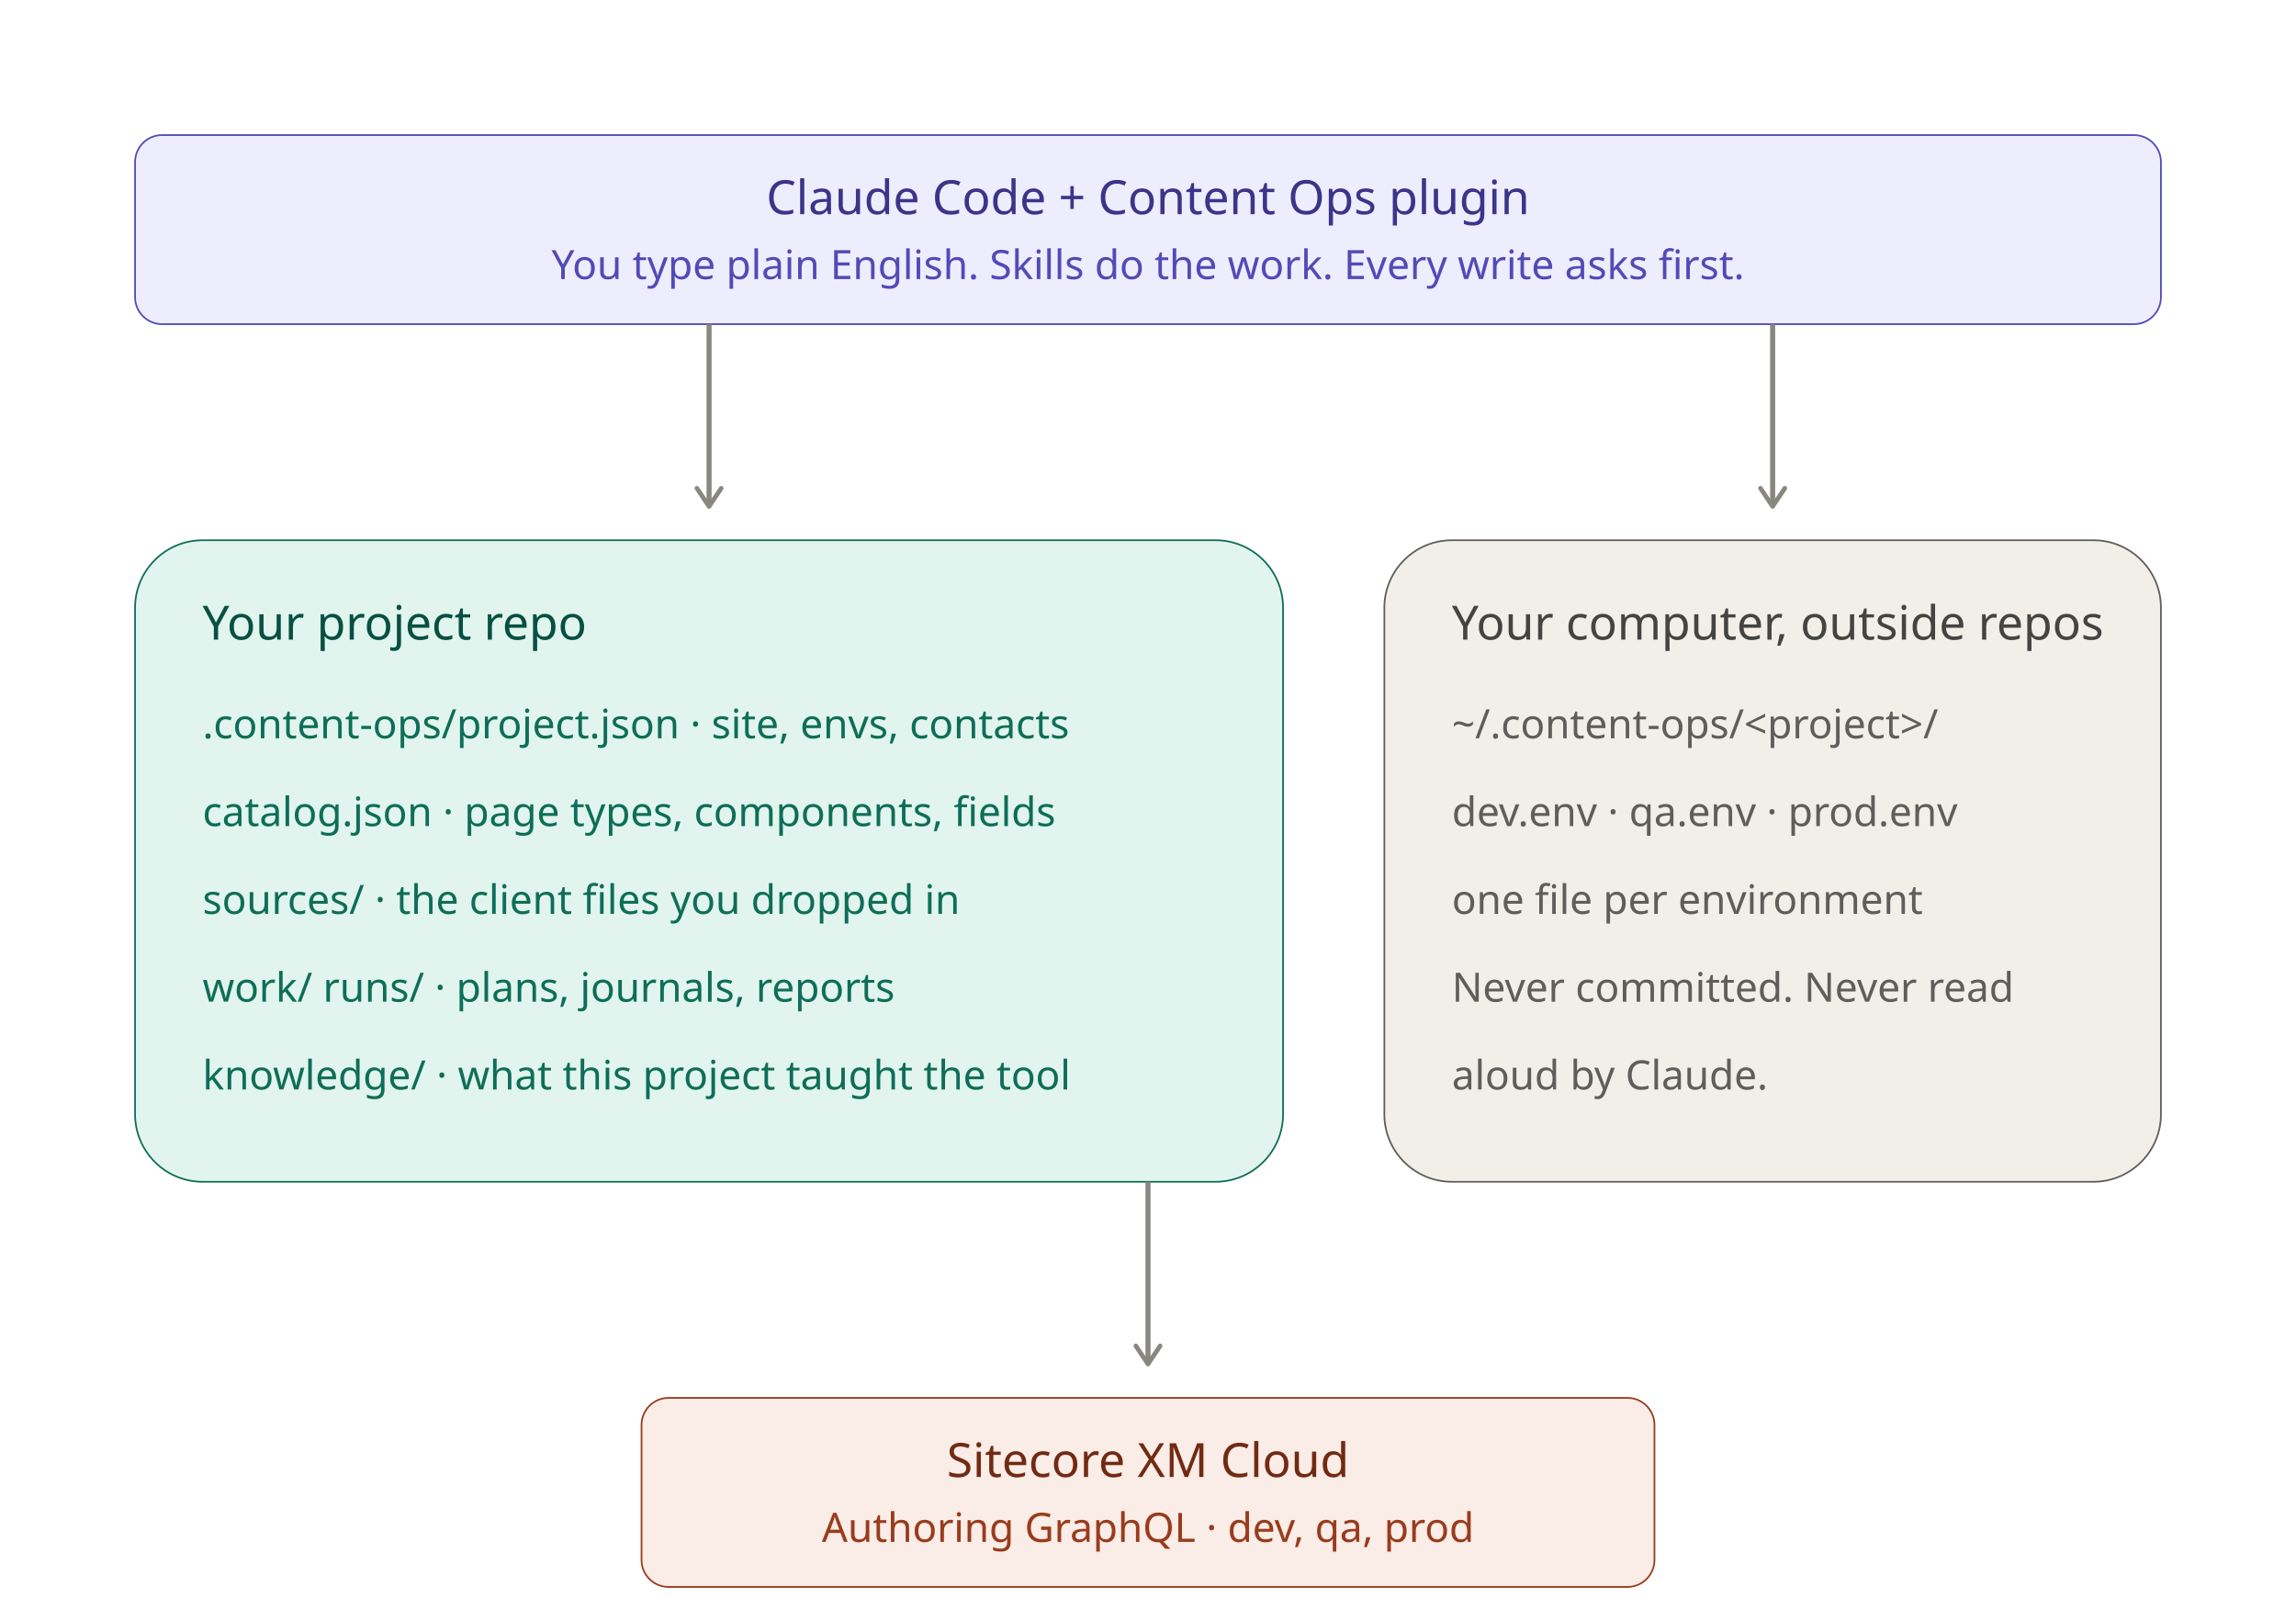
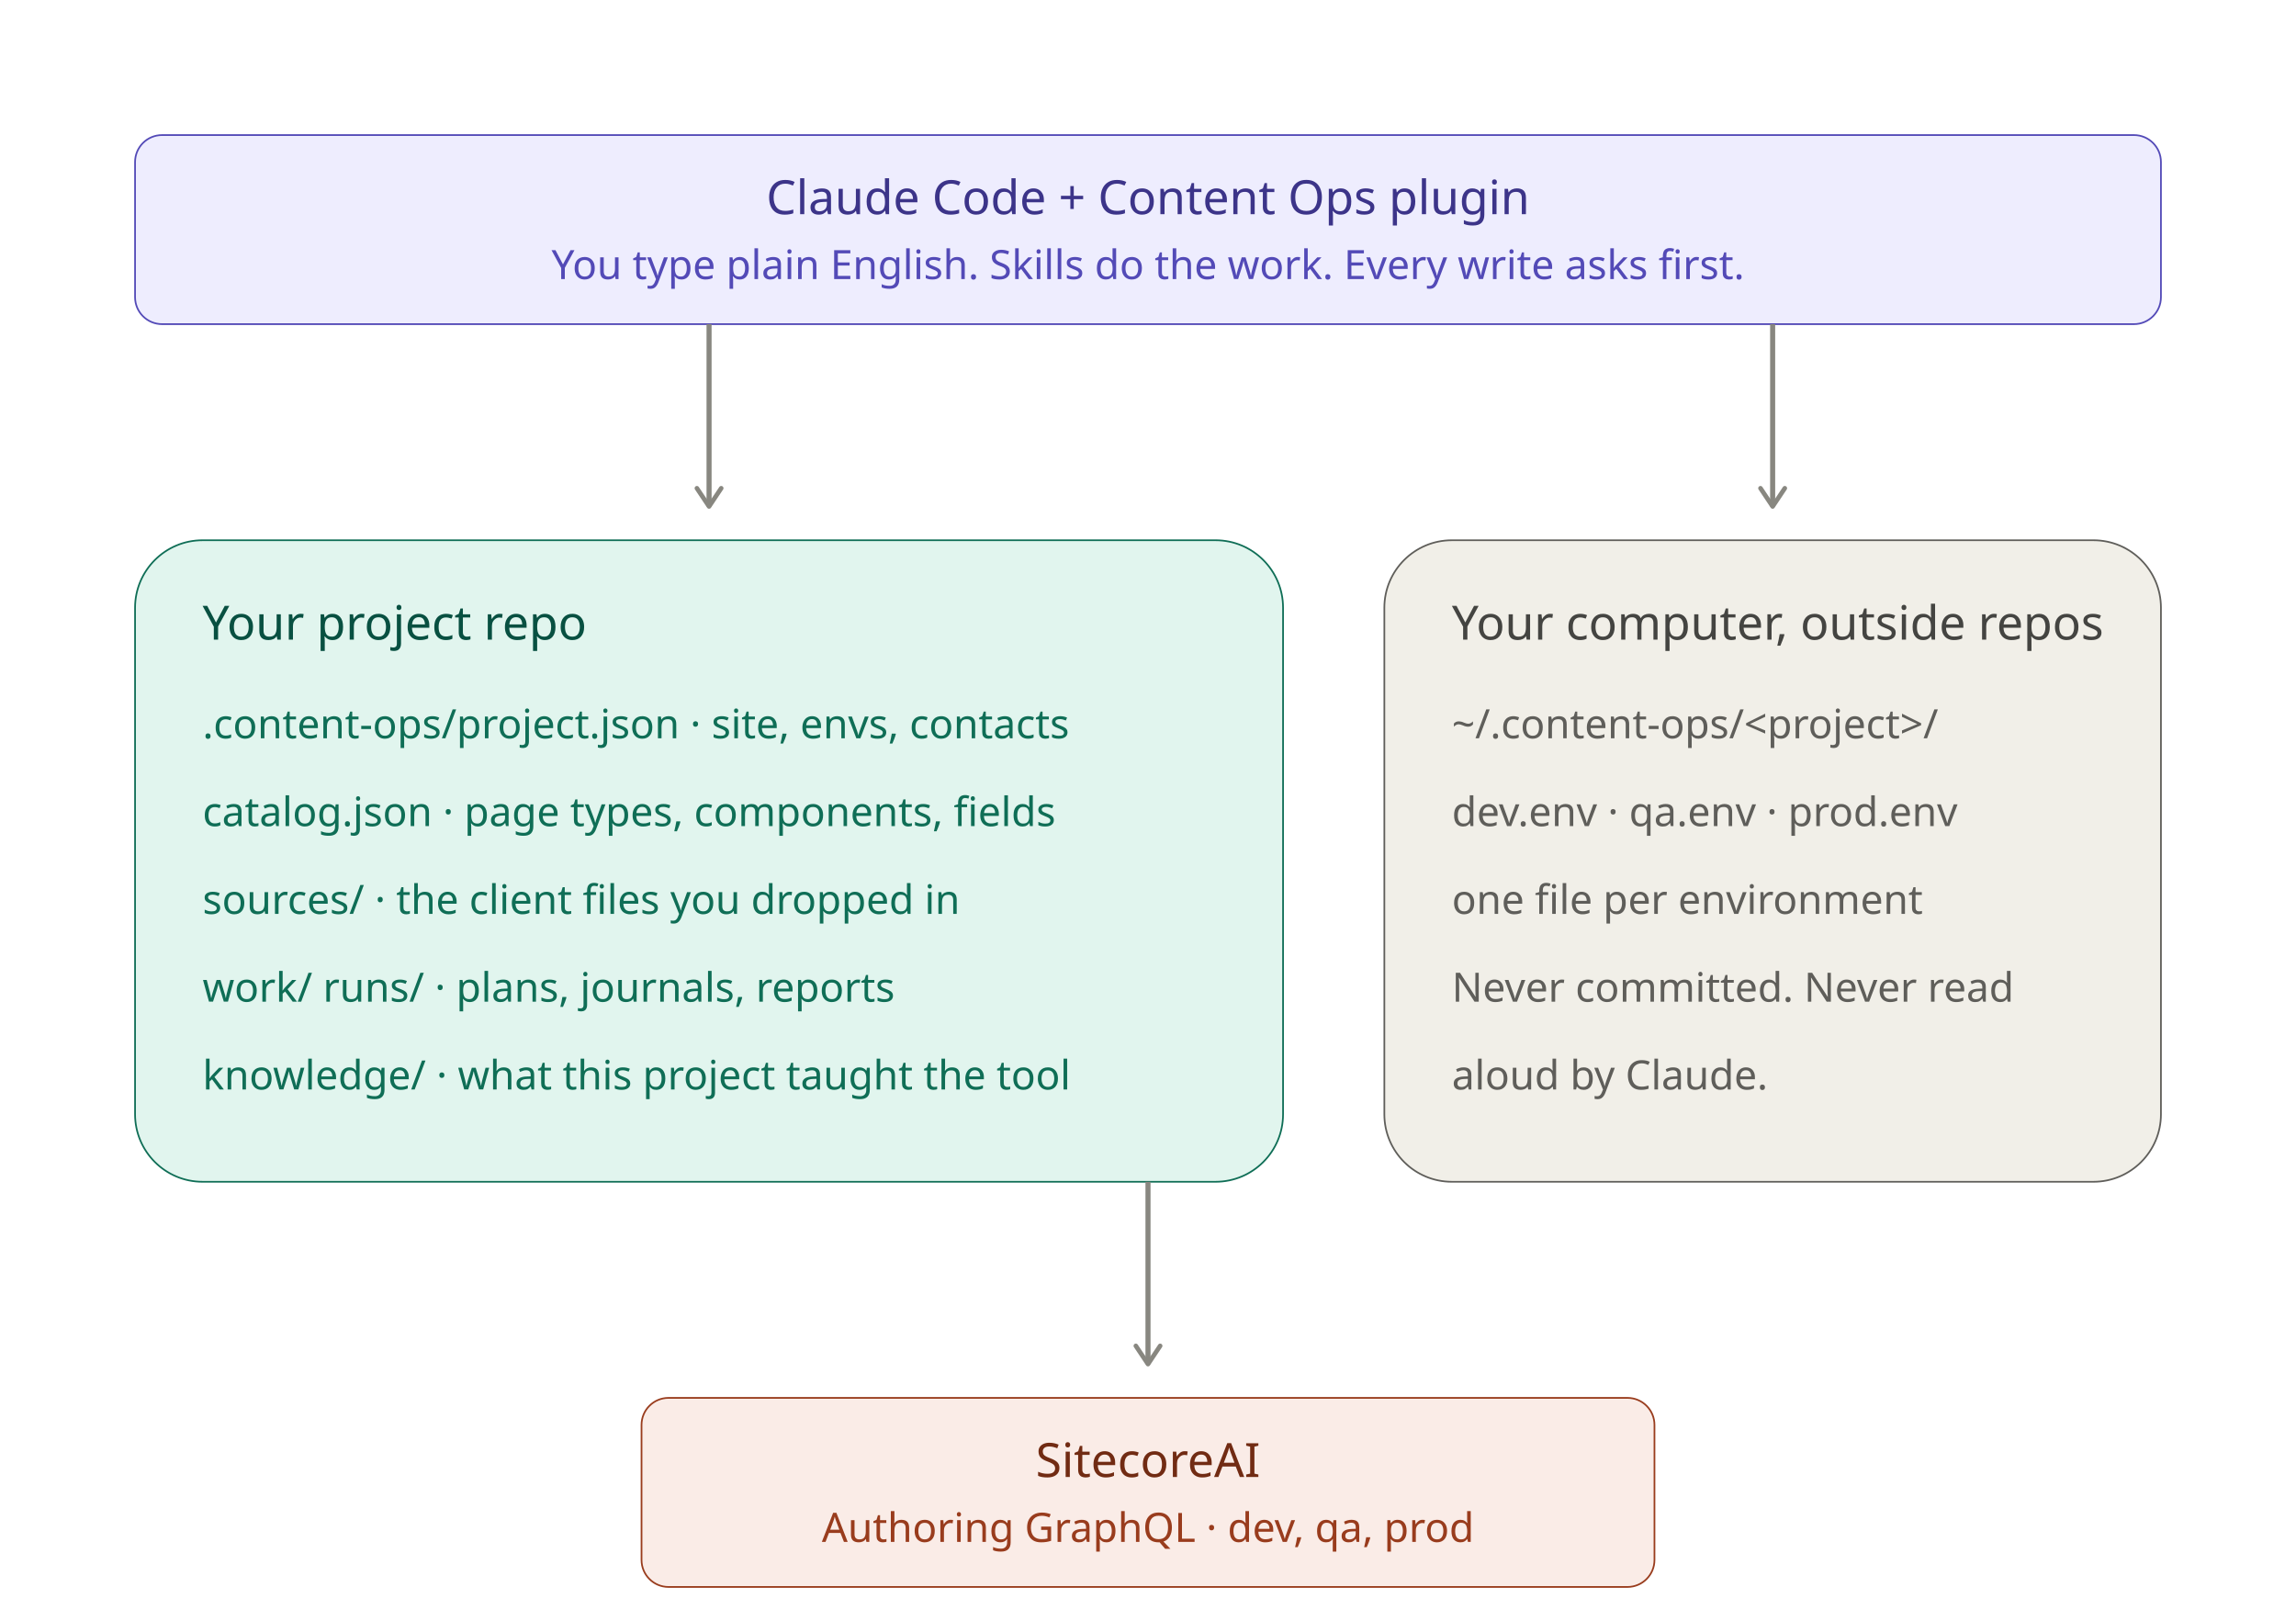
<svg xmlns="http://www.w3.org/2000/svg" viewBox="0 0 680 480" width="100%" role="img" aria-labelledby="t1 d1">
  <style>
    .dg text { font-family: "IBM Plex Sans", system-ui, sans-serif; }
    .dg .h { font-size: 14px; font-weight: 500; }
    .dg .s { font-size: 12px; }
    .dg line { stroke: var(--d-line, #888780); stroke-width: 1.5; }
  </style>
  <defs>
    <marker id="wtl-arrow" viewBox="0 0 10 10" refX="8" refY="5" markerWidth="6" markerHeight="6" orient="auto-start-reverse">
      <path d="M2 1L8 5L2 9" fill="none" stroke="context-stroke" stroke-width="1.5" stroke-linecap="round" stroke-linejoin="round" />
    </marker>
  </defs>
  <g class="dg">
    <rect x="40" y="40" width="600" height="56" rx="8" fill="var(--d-purple-bg, #EEEDFE)" stroke="var(--d-purple-line, #534AB7)" stroke-width="0.5" />
    <text class="h" x="340" y="58" text-anchor="middle" dominant-baseline="central" fill="var(--d-purple-ink, #3C3489)">Claude Code + Content Ops plugin</text>
    <text class="s" x="340" y="78" text-anchor="middle" dominant-baseline="central" fill="var(--d-purple-sub, #534AB7)">You type plain English. Skills do the work. Every write asks first.</text>
    <line x1="210" y1="96" x2="210" y2="150" marker-end="url(#wtl-arrow)" />
    <line x1="525" y1="96" x2="525" y2="150" marker-end="url(#wtl-arrow)" />
    <rect x="40" y="160" width="340" height="190" rx="20" fill="var(--d-teal-bg, #E1F5EE)" stroke="var(--d-teal-line, #0F6E56)" stroke-width="0.5" />
    <text class="h" x="60" y="184" dominant-baseline="central" fill="var(--d-teal-ink, #085041)">Your project repo</text>
    <text class="s" x="60" y="214" dominant-baseline="central" fill="var(--d-teal-sub, #0F6E56)">.content-ops/project.json · site, envs, contacts</text>
    <text class="s" x="60" y="240" dominant-baseline="central" fill="var(--d-teal-sub, #0F6E56)">catalog.json · page types, components, fields</text>
    <text class="s" x="60" y="266" dominant-baseline="central" fill="var(--d-teal-sub, #0F6E56)">sources/ · the client files you dropped in</text>
    <text class="s" x="60" y="292" dominant-baseline="central" fill="var(--d-teal-sub, #0F6E56)">work/ runs/ · plans, journals, reports</text>
    <text class="s" x="60" y="318" dominant-baseline="central" fill="var(--d-teal-sub, #0F6E56)">knowledge/ · what this project taught the tool</text>
    <rect x="410" y="160" width="230" height="190" rx="20" fill="var(--d-gray-bg, #F1EFE8)" stroke="var(--d-gray-line, #5F5E5A)" stroke-width="0.5" />
    <text class="h" x="430" y="184" dominant-baseline="central" fill="var(--d-gray-ink, #444441)">Your computer, outside repos</text>
    <text class="s" x="430" y="214" dominant-baseline="central" fill="var(--d-gray-sub, #5F5E5A)">~/.content-ops/&lt;project&gt;/</text>
    <text class="s" x="430" y="240" dominant-baseline="central" fill="var(--d-gray-sub, #5F5E5A)">dev.env · qa.env · prod.env</text>
    <text class="s" x="430" y="266" dominant-baseline="central" fill="var(--d-gray-sub, #5F5E5A)">one file per environment</text>
    <text class="s" x="430" y="292" dominant-baseline="central" fill="var(--d-gray-sub, #5F5E5A)">Never committed. Never read</text>
    <text class="s" x="430" y="318" dominant-baseline="central" fill="var(--d-gray-sub, #5F5E5A)">aloud by Claude.</text>
    <line x1="340" y1="350" x2="340" y2="404" marker-end="url(#wtl-arrow)" />
    <rect x="190" y="414" width="300" height="56" rx="8" fill="var(--d-coral-bg, #FAECE7)" stroke="var(--d-coral-line, #993C1D)" stroke-width="0.5" />
-     <text class="h" x="340" y="432" text-anchor="middle" dominant-baseline="central" fill="var(--d-coral-ink, #712B13)">Sitecore XM Cloud</text>
+     <text class="h" x="340" y="432" text-anchor="middle" dominant-baseline="central" fill="var(--d-coral-ink, #712B13)">SitecoreAI</text>
    <text class="s" x="340" y="452" text-anchor="middle" dominant-baseline="central" fill="var(--d-coral-sub, #993C1D)">Authoring GraphQL · dev, qa, prod</text>
  </g>
</svg>
